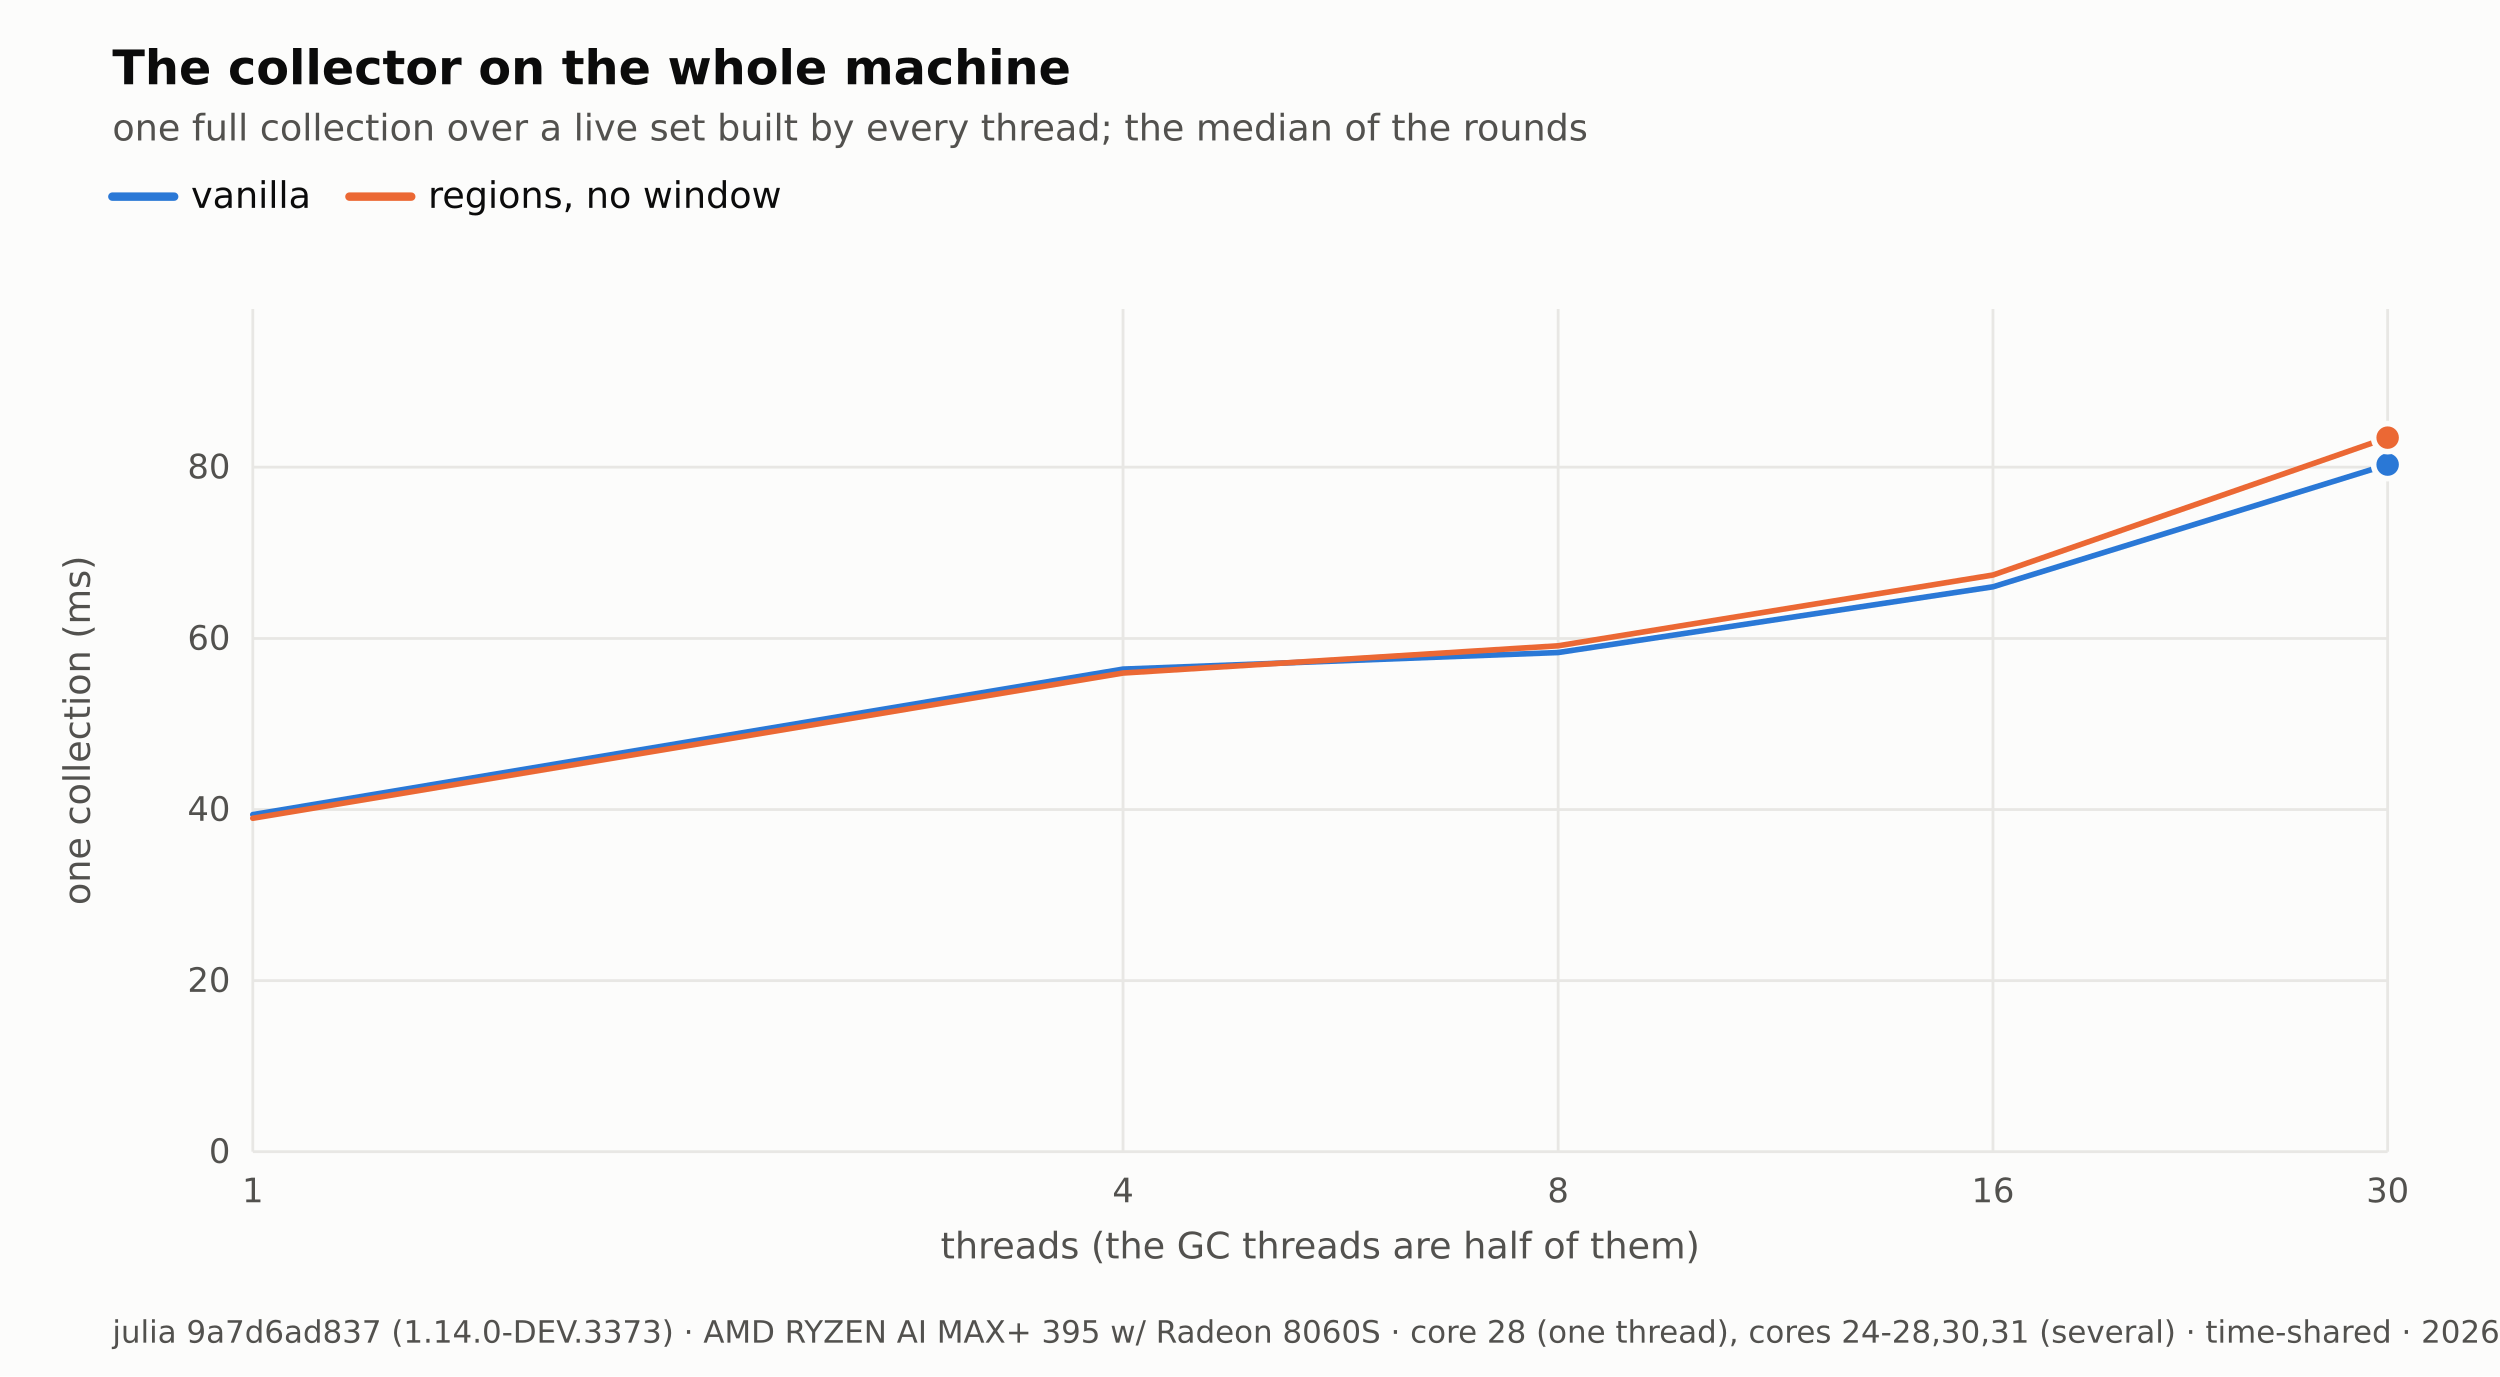
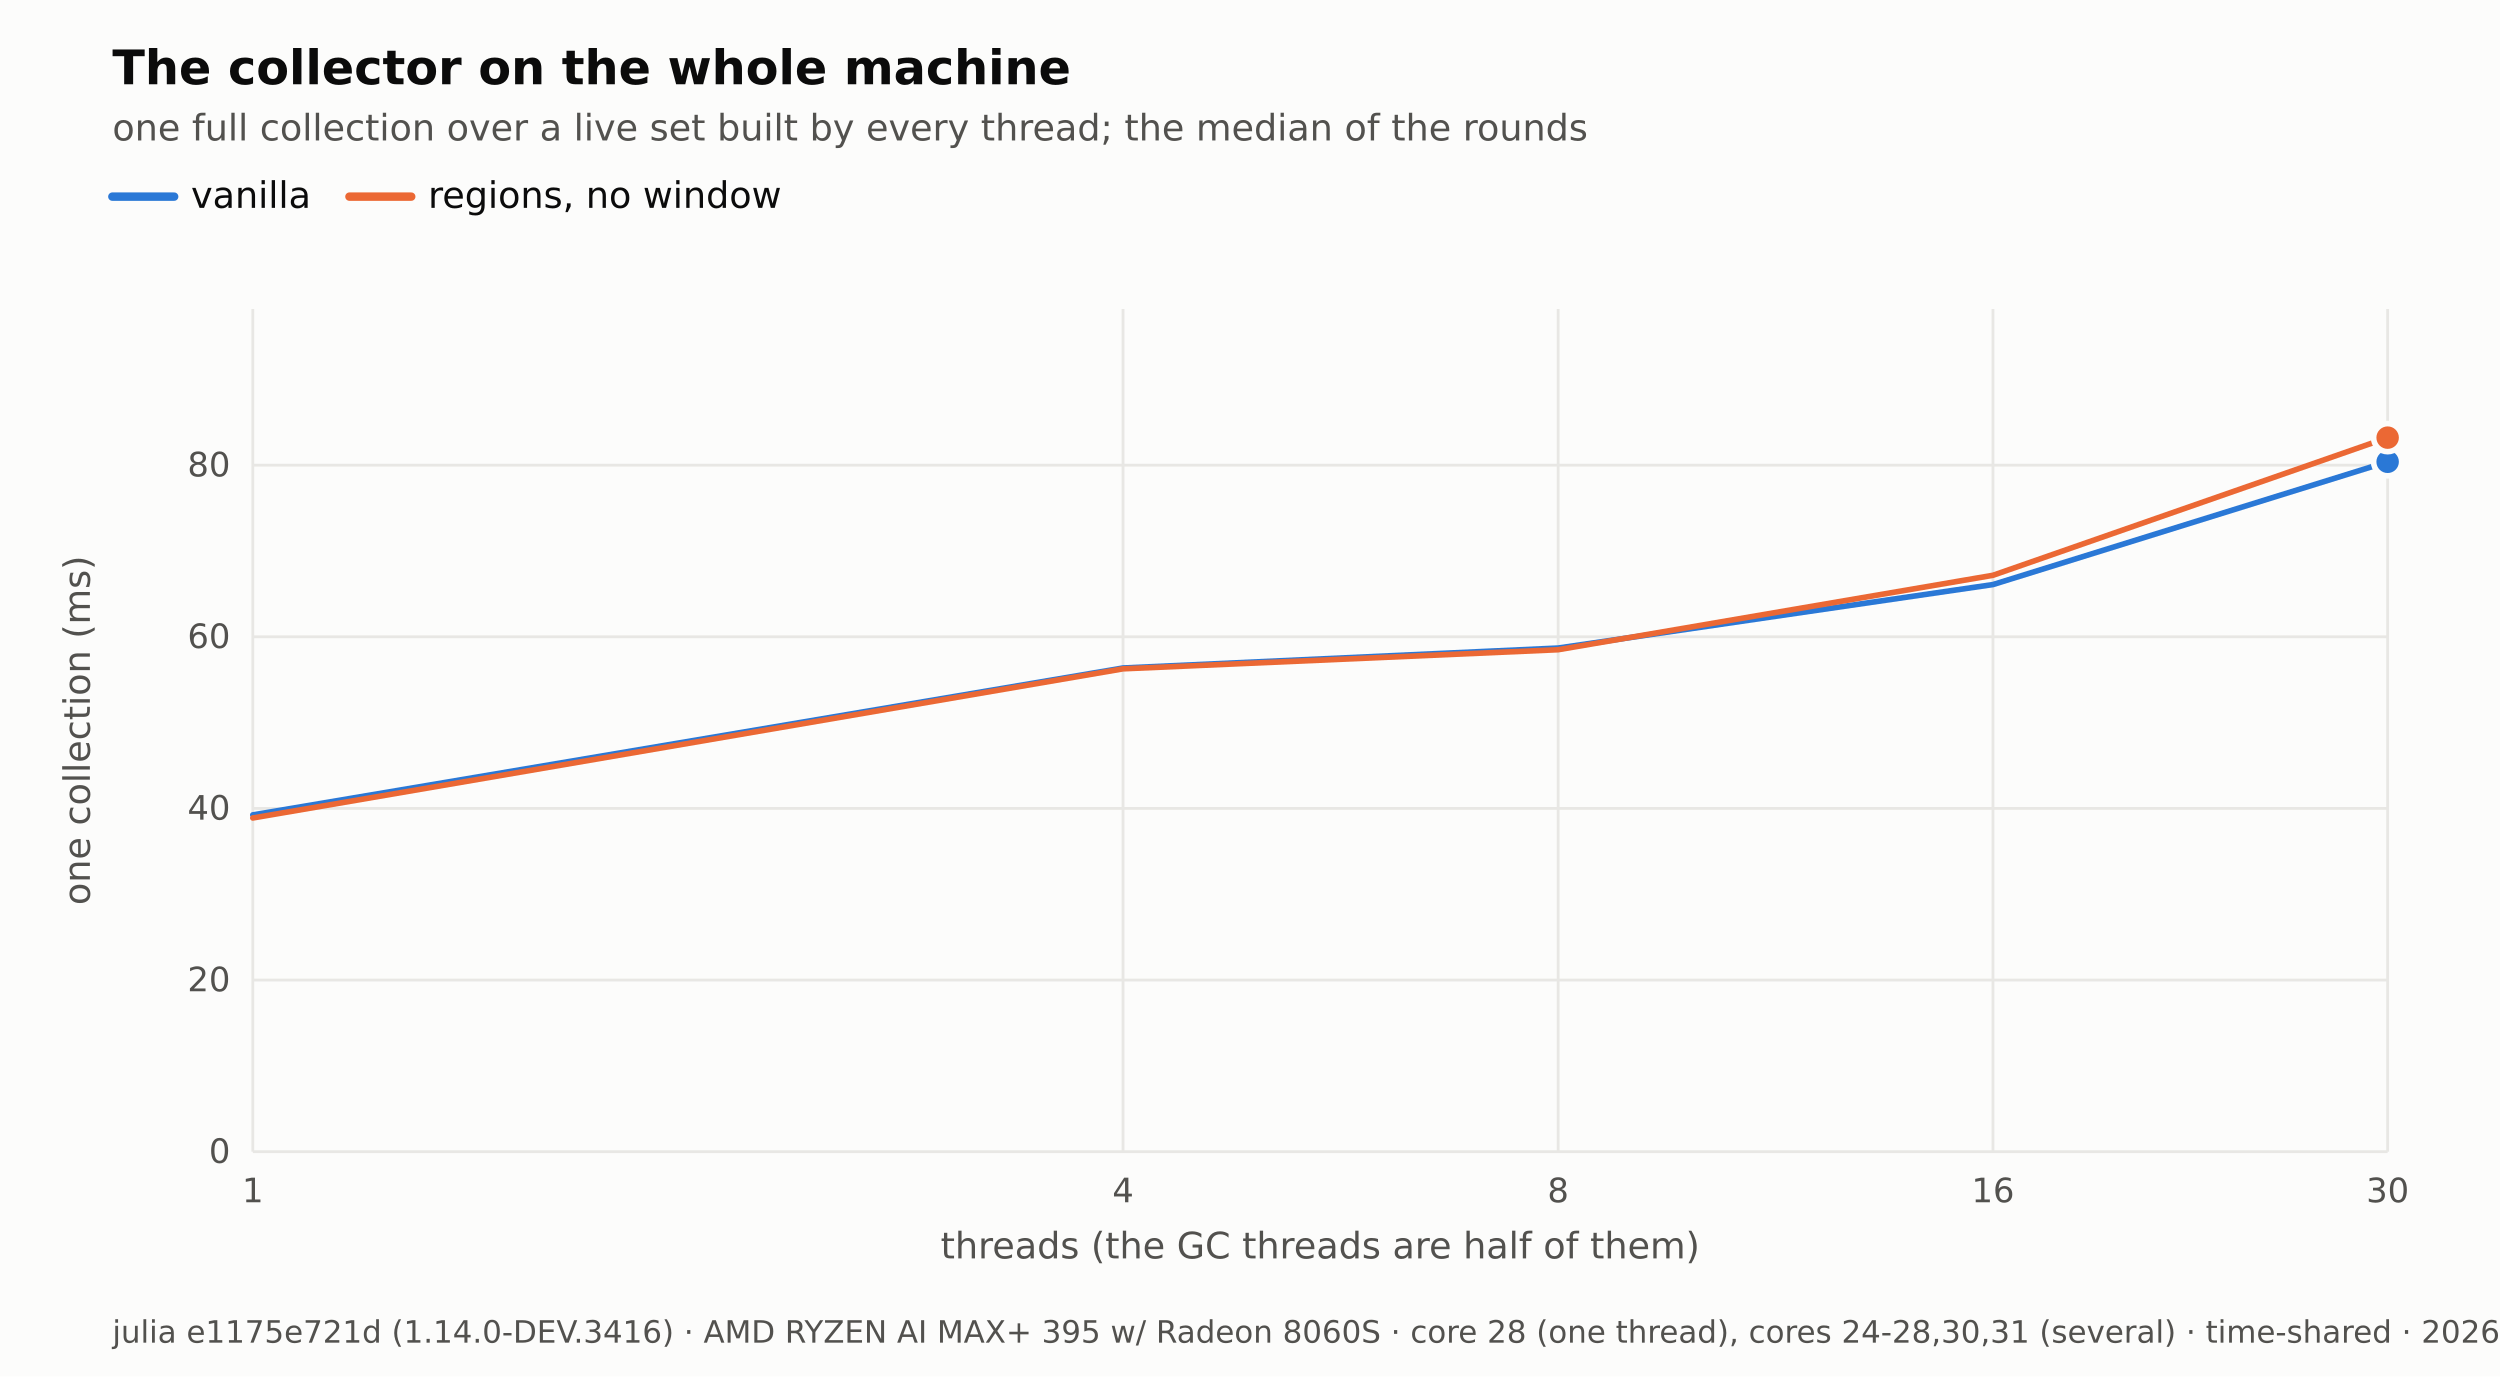
<svg xmlns="http://www.w3.org/2000/svg" viewBox="0 0 890 490" font-size="13">
  <rect width="890" height="490" fill="#fcfcfb" />
  <text x="40.0" y="30.0" font-family="DejaVu Sans, sans-serif" font-size="17" fill="#0b0b0b" text-anchor="start" font-weight="bold">The collector on the whole machine</text>
  <text x="40.0" y="50.0" font-family="DejaVu Sans, sans-serif" font-size="13" fill="#52514e" text-anchor="start">one full collection over a live set built by every thread; the median of the rounds</text>
  <line x1="40" y1="70" x2="62" y2="70" stroke="#2a78d6" stroke-width="3" stroke-linecap="round" />
  <text x="68.0" y="74.0" font-family="DejaVu Sans, sans-serif" font-size="13" fill="#0b0b0b" text-anchor="start">vanilla</text>
  <line x1="124.4" y1="70" x2="146.4" y2="70" stroke="#eb6834" stroke-width="3" stroke-linecap="round" />
  <text x="152.4" y="74.0" font-family="DejaVu Sans, sans-serif" font-size="13" fill="#0b0b0b" text-anchor="start">regions, no window</text>
  <line x1="90.0" y1="110" x2="90.0" y2="410" stroke="#e8e7e4" stroke-width="1" />
  <text x="90.0" y="428.0" font-family="DejaVu Sans, sans-serif" font-size="12" fill="#52514e" text-anchor="middle">1</text>
  <line x1="399.8" y1="110" x2="399.8" y2="410" stroke="#e8e7e4" stroke-width="1" />
  <text x="399.8" y="428.0" font-family="DejaVu Sans, sans-serif" font-size="12" fill="#52514e" text-anchor="middle">4</text>
  <line x1="554.7" y1="110" x2="554.7" y2="410" stroke="#e8e7e4" stroke-width="1" />
  <text x="554.7" y="428.0" font-family="DejaVu Sans, sans-serif" font-size="12" fill="#52514e" text-anchor="middle">8</text>
  <line x1="709.5" y1="110" x2="709.5" y2="410" stroke="#e8e7e4" stroke-width="1" />
  <text x="709.5" y="428.0" font-family="DejaVu Sans, sans-serif" font-size="12" fill="#52514e" text-anchor="middle">16</text>
  <line x1="850.0" y1="110" x2="850.0" y2="410" stroke="#e8e7e4" stroke-width="1" />
  <text x="850.0" y="428.0" font-family="DejaVu Sans, sans-serif" font-size="12" fill="#52514e" text-anchor="middle">30</text>
  <line x1="90" y1="410.0" x2="850" y2="410.0" stroke="#e8e7e4" stroke-width="1" />
  <text x="82.0" y="414.0" font-family="DejaVu Sans, sans-serif" font-size="12" fill="#52514e" text-anchor="end">0</text>
-   <line x1="90" y1="349.1" x2="850" y2="349.1" stroke="#e8e7e4" stroke-width="1" />
-   <text x="82.0" y="353.1" font-family="DejaVu Sans, sans-serif" font-size="12" fill="#52514e" text-anchor="end">20</text>
-   <line x1="90" y1="288.2" x2="850" y2="288.2" stroke="#e8e7e4" stroke-width="1" />
-   <text x="82.0" y="292.2" font-family="DejaVu Sans, sans-serif" font-size="12" fill="#52514e" text-anchor="end">40</text>
-   <line x1="90" y1="227.3" x2="850" y2="227.3" stroke="#e8e7e4" stroke-width="1" />
-   <text x="82.0" y="231.3" font-family="DejaVu Sans, sans-serif" font-size="12" fill="#52514e" text-anchor="end">60</text>
-   <line x1="90" y1="166.3" x2="850" y2="166.3" stroke="#e8e7e4" stroke-width="1" />
-   <text x="82.0" y="170.3" font-family="DejaVu Sans, sans-serif" font-size="12" fill="#52514e" text-anchor="end">80</text>
-   <path d="M90.0,290.0 L399.8,238.2 L554.7,232.3 L709.5,208.9 L850.0,165.4" fill="none" stroke="#2a78d6" stroke-width="2" stroke-linejoin="round" stroke-linecap="round" />
-   <circle cx="850.0" cy="165.4" r="5" fill="#2a78d6" stroke="#fcfcfb" stroke-width="2" />
-   <path d="M90.0,291.3 L399.8,239.6 L554.7,229.9 L709.5,204.7 L850.0,155.8" fill="none" stroke="#eb6834" stroke-width="2" stroke-linejoin="round" stroke-linecap="round" />
+   <line x1="90" y1="348.9" x2="850" y2="348.9" stroke="#e8e7e4" stroke-width="1" />
+   <text x="82.0" y="352.9" font-family="DejaVu Sans, sans-serif" font-size="12" fill="#52514e" text-anchor="end">20</text>
+   <line x1="90" y1="287.8" x2="850" y2="287.8" stroke="#e8e7e4" stroke-width="1" />
+   <text x="82.0" y="291.8" font-family="DejaVu Sans, sans-serif" font-size="12" fill="#52514e" text-anchor="end">40</text>
+   <line x1="90" y1="226.7" x2="850" y2="226.7" stroke="#e8e7e4" stroke-width="1" />
+   <text x="82.0" y="230.7" font-family="DejaVu Sans, sans-serif" font-size="12" fill="#52514e" text-anchor="end">60</text>
+   <line x1="90" y1="165.6" x2="850" y2="165.6" stroke="#e8e7e4" stroke-width="1" />
+   <text x="82.0" y="169.6" font-family="DejaVu Sans, sans-serif" font-size="12" fill="#52514e" text-anchor="end">80</text>
+   <path d="M90.0,290.1 L399.8,237.8 L554.7,230.7 L709.5,208.1 L850.0,164.4" fill="none" stroke="#2a78d6" stroke-width="2" stroke-linejoin="round" stroke-linecap="round" />
+   <circle cx="850.0" cy="164.4" r="5" fill="#2a78d6" stroke="#fcfcfb" stroke-width="2" />
+   <path d="M90.0,291.2 L399.8,238.1 L554.7,231.3 L709.5,204.8 L850.0,155.8" fill="none" stroke="#eb6834" stroke-width="2" stroke-linejoin="round" stroke-linecap="round" />
  <circle cx="850.0" cy="155.8" r="5" fill="#eb6834" stroke="#fcfcfb" stroke-width="2" />
  <text x="470.0" y="448.0" font-family="DejaVu Sans, sans-serif" font-size="13" fill="#52514e" text-anchor="middle">threads (the GC threads are half of them)</text>
  <text x="32.0" y="260.0" font-family="DejaVu Sans, sans-serif" font-size="13" fill="#52514e" text-anchor="middle" transform="rotate(-90 32 260.0)">one collection (ms)</text>
-   <text x="40.0" y="478.0" font-family="DejaVu Sans, sans-serif" font-size="11" fill="#52514e" text-anchor="start">julia 9a7d6ad837 (1.14.0-DEV.3373) · AMD RYZEN AI MAX+ 395 w/ Radeon 8060S · core 28 (one thread), cores 24-28,30,31 (several) · time-shared · 2026-09-24</text>
+   <text x="40.0" y="478.0" font-family="DejaVu Sans, sans-serif" font-size="11" fill="#52514e" text-anchor="start">julia e1175e721d (1.14.0-DEV.3416) · AMD RYZEN AI MAX+ 395 w/ Radeon 8060S · core 28 (one thread), cores 24-28,30,31 (several) · time-shared · 2026-10-10</text>
</svg>
